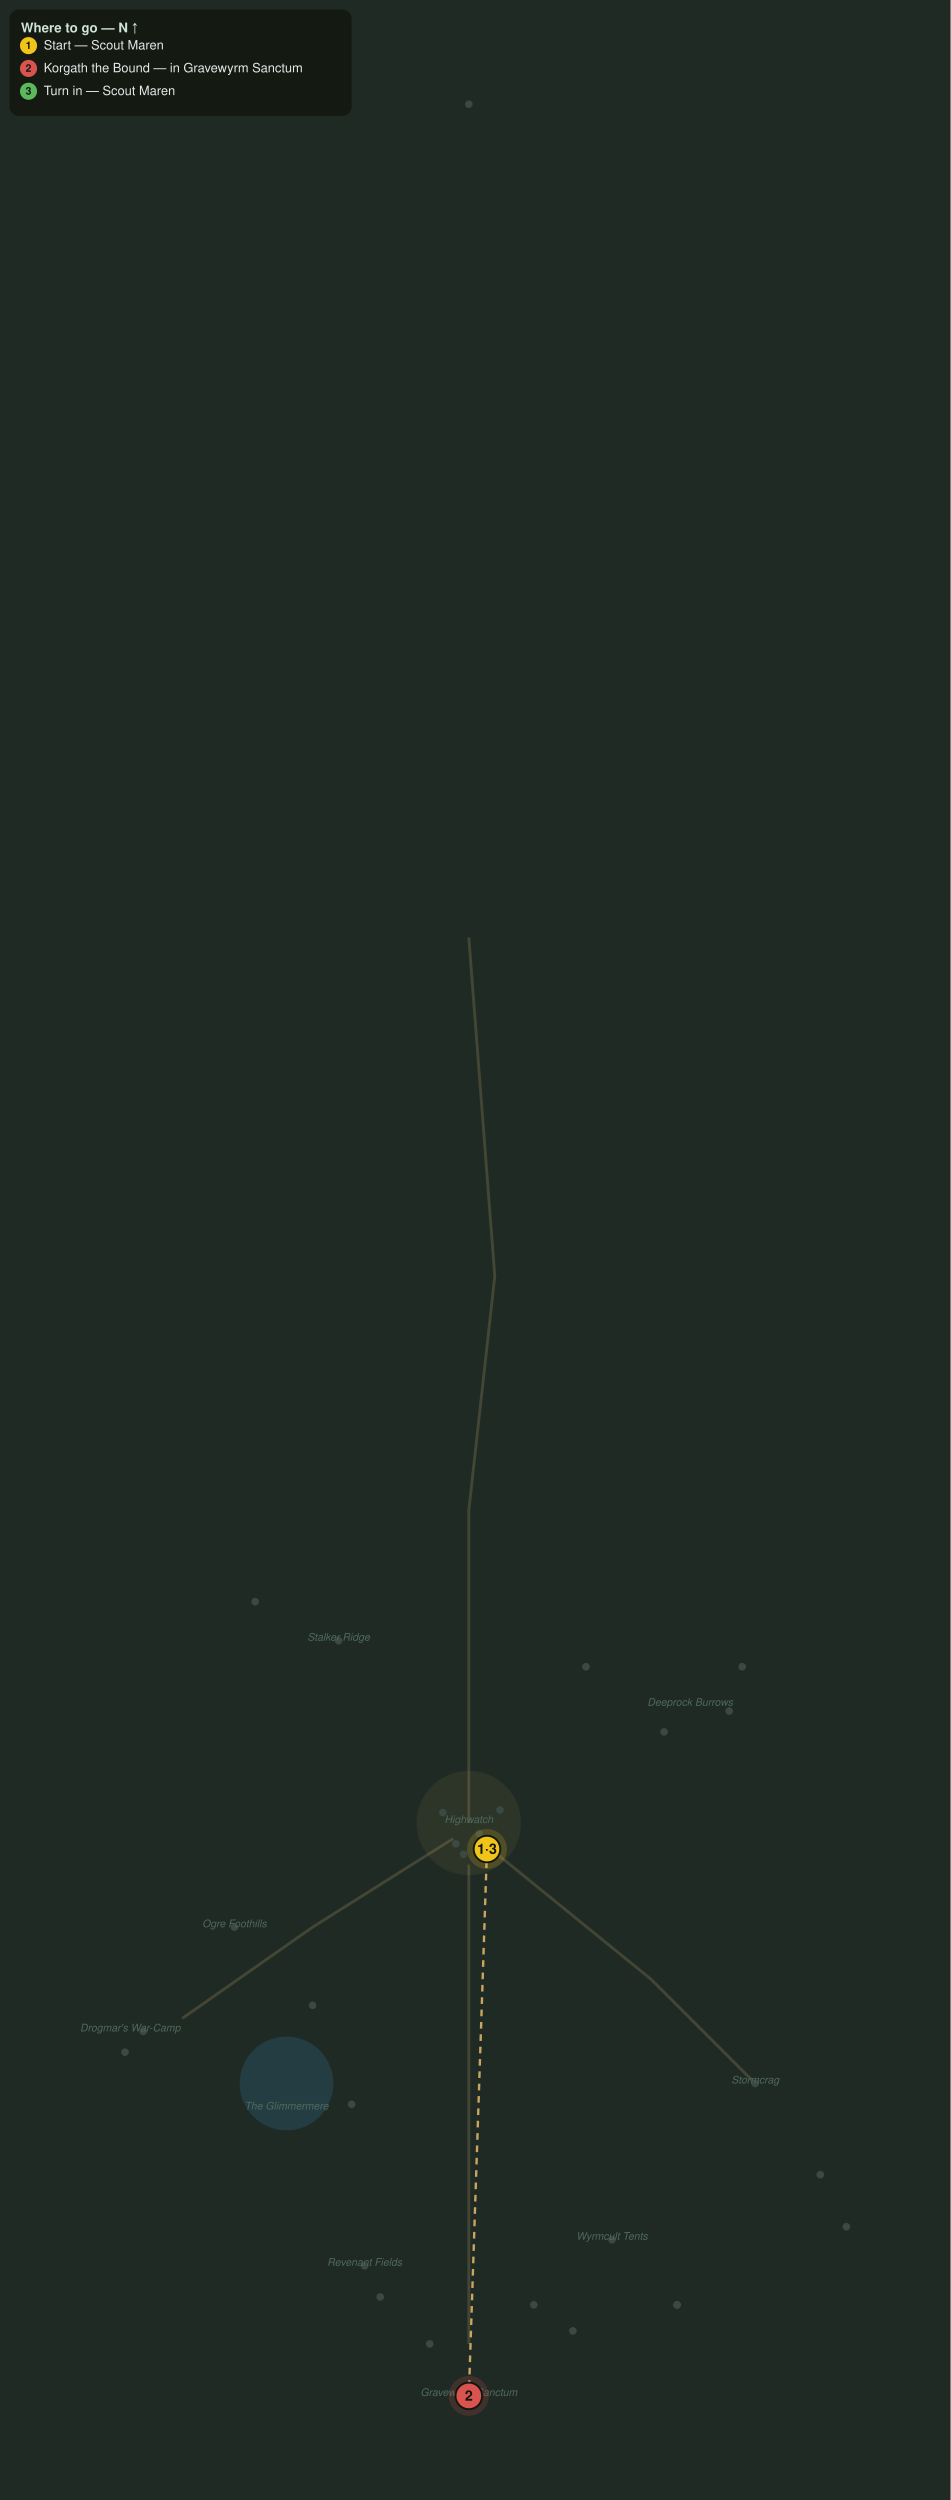
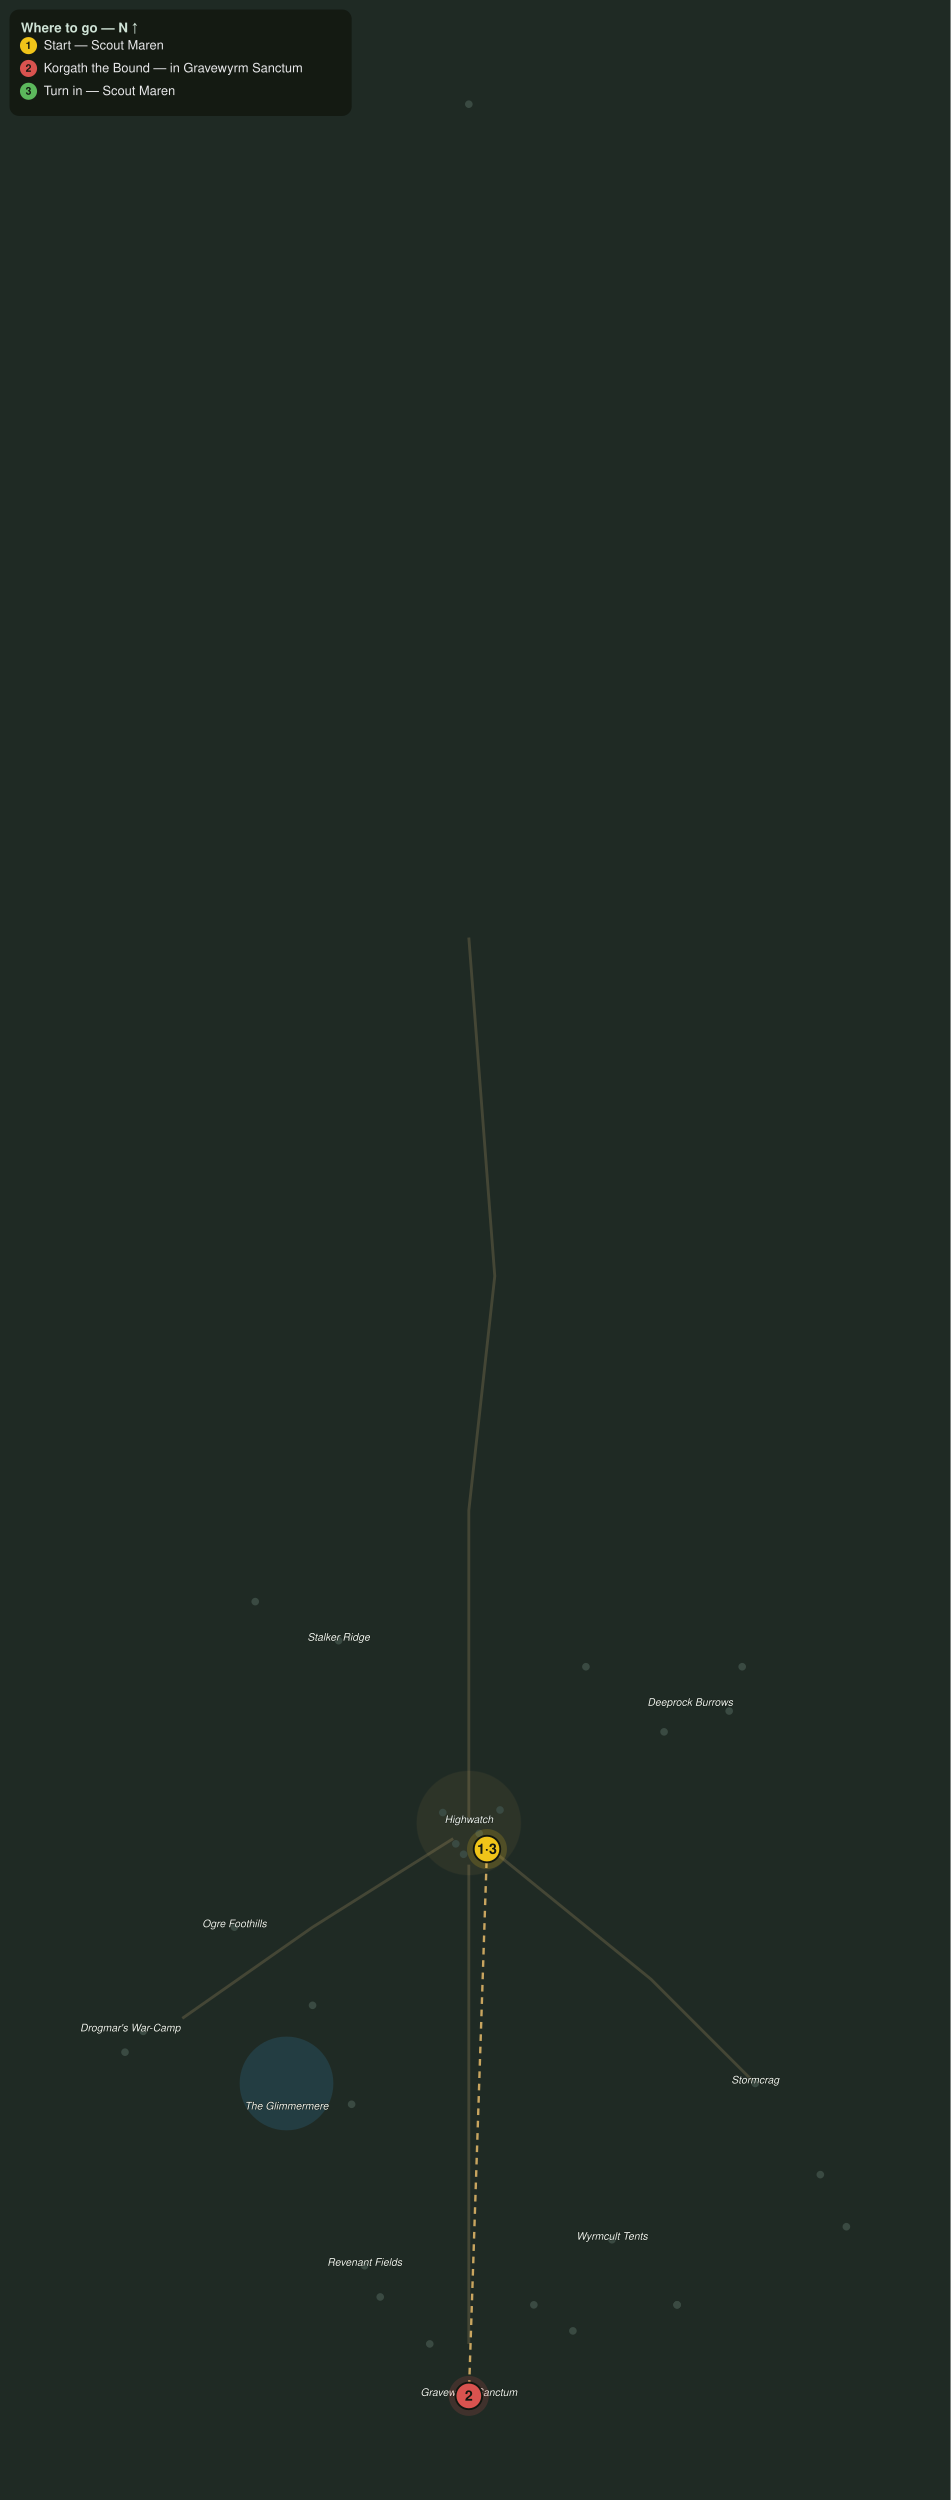
<svg xmlns="http://www.w3.org/2000/svg" viewBox="0 0 1000 2630" font-family="Segoe UI, Helvetica, Arial, sans-serif">
  <rect width="1000" height="2630" fill="#1f2a24" />
  <circle cx="301.4" cy="2191.8" r="49.3" fill="#2f6f8f" opacity="0.28" />
  <path d="M493.2 986.3 L520.5 1342.5 L493.2 1589.0 L493.2 1917.8" fill="none" stroke="#8a7a55" stroke-width="3" opacity="0.35" />
  <path d="M476.7 1934.2 L328.8 2027.4 L191.8 2123.3" fill="none" stroke="#8a7a55" stroke-width="3" opacity="0.35" />
  <path d="M509.6 1939.7 L684.9 2082.2 L794.5 2191.8" fill="none" stroke="#8a7a55" stroke-width="3" opacity="0.35" />
  <path d="M493.2 1961.6 L493.2 2246.6 L493.2 2465.8" fill="none" stroke="#8a7a55" stroke-width="3" opacity="0.35" />
  <circle cx="493.2" cy="1917.8" r="54.8" fill="#caa15a" opacity="0.08" stroke="#caa15a" stroke-width="1" stroke-opacity="0.3" />
  <circle cx="356.2" cy="1726.0" r="4" fill="#3a4a42" />
  <circle cx="616.4" cy="1753.4" r="4" fill="#3a4a42" />
  <circle cx="268.5" cy="1684.9" r="4" fill="#3a4a42" />
  <circle cx="698.6" cy="1821.9" r="4" fill="#3a4a42" />
  <circle cx="780.8" cy="1753.4" r="4" fill="#3a4a42" />
  <circle cx="767.1" cy="1800.0" r="4" fill="#3a4a42" />
  <circle cx="246.6" cy="2027.4" r="4" fill="#3a4a42" />
  <circle cx="328.8" cy="2109.6" r="4" fill="#3a4a42" />
  <circle cx="150.7" cy="2137.0" r="4" fill="#3a4a42" />
  <circle cx="131.5" cy="2158.9" r="4" fill="#3a4a42" />
  <circle cx="369.9" cy="2213.7" r="4" fill="#3a4a42" />
  <circle cx="794.5" cy="2191.8" r="4" fill="#3a4a42" />
  <circle cx="863.0" cy="2287.7" r="4" fill="#3a4a42" />
  <circle cx="890.4" cy="2342.5" r="4" fill="#3a4a42" />
  <circle cx="643.8" cy="2356.2" r="4" fill="#3a4a42" />
  <circle cx="561.6" cy="2424.7" r="4" fill="#3a4a42" />
  <circle cx="602.7" cy="2452.1" r="4" fill="#3a4a42" />
  <circle cx="383.6" cy="2383.6" r="4" fill="#3a4a42" />
  <circle cx="452.1" cy="2465.8" r="4" fill="#3a4a42" />
  <circle cx="400.0" cy="2416.4" r="4" fill="#3a4a42" />
  <circle cx="712.3" cy="2424.7" r="4" fill="#3a4a42" />
  <circle cx="712.3" cy="2424.7" r="4" fill="#3a4a42" />
  <circle cx="504.1" cy="1928.8" r="4" fill="#3a4a42" />
  <circle cx="465.8" cy="1906.8" r="4" fill="#3a4a42" />
  <circle cx="493.2" cy="109.6" r="4" fill="#3a4a42" />
  <circle cx="512.3" cy="1945.2" r="4" fill="#3a4a42" />
  <circle cx="479.5" cy="1939.7" r="4" fill="#3a4a42" />
  <circle cx="487.7" cy="1950.7" r="4" fill="#3a4a42" />
  <circle cx="526.0" cy="1904.1" r="4" fill="#3a4a42" />
-   <text x="493.2" y="1917.8" fill="#4f6a5c" font-size="11" font-style="italic" text-anchor="middle">Highwatch</text>
-   <text x="356.2" y="1726.0" fill="#4f6a5c" font-size="11" font-style="italic" text-anchor="middle">Stalker Ridge</text>
-   <text x="726.0" y="1794.5" fill="#4f6a5c" font-size="11" font-style="italic" text-anchor="middle">Deeprock Burrows</text>
-   <text x="246.6" y="2027.4" fill="#4f6a5c" font-size="11" font-style="italic" text-anchor="middle">Ogre Foothills</text>
-   <text x="137.0" y="2137.0" fill="#4f6a5c" font-size="11" font-style="italic" text-anchor="middle">Drogmar's War-Camp</text>
-   <text x="794.5" y="2191.8" fill="#4f6a5c" font-size="11" font-style="italic" text-anchor="middle">Stormcrag</text>
-   <text x="301.4" y="2219.2" fill="#4f6a5c" font-size="11" font-style="italic" text-anchor="middle">The Glimmermere</text>
-   <text x="643.8" y="2356.2" fill="#4f6a5c" font-size="11" font-style="italic" text-anchor="middle">Wyrmcult Tents</text>
-   <text x="383.6" y="2383.6" fill="#4f6a5c" font-size="11" font-style="italic" text-anchor="middle">Revenant Fields</text>
-   <text x="493.2" y="2520.5" fill="#4f6a5c" font-size="11" font-style="italic" text-anchor="middle">Gravewyrm Sanctum</text>
+   <text x="493.2" y="1917.8" fill="#eef4ee" font-size="11" font-style="italic" text-anchor="middle" stroke="#10160f" stroke-width="0.8" paint-order="stroke">Highwatch</text>
+   <text x="356.2" y="1726.0" fill="#eef4ee" font-size="11" font-style="italic" text-anchor="middle" stroke="#10160f" stroke-width="0.8" paint-order="stroke">Stalker Ridge</text>
+   <text x="726.0" y="1794.5" fill="#eef4ee" font-size="11" font-style="italic" text-anchor="middle" stroke="#10160f" stroke-width="0.8" paint-order="stroke">Deeprock Burrows</text>
+   <text x="246.6" y="2027.4" fill="#eef4ee" font-size="11" font-style="italic" text-anchor="middle" stroke="#10160f" stroke-width="0.8" paint-order="stroke">Ogre Foothills</text>
+   <text x="137.0" y="2137.0" fill="#eef4ee" font-size="11" font-style="italic" text-anchor="middle" stroke="#10160f" stroke-width="0.8" paint-order="stroke">Drogmar's War-Camp</text>
+   <text x="794.5" y="2191.8" fill="#eef4ee" font-size="11" font-style="italic" text-anchor="middle" stroke="#10160f" stroke-width="0.8" paint-order="stroke">Stormcrag</text>
+   <text x="301.4" y="2219.2" fill="#eef4ee" font-size="11" font-style="italic" text-anchor="middle" stroke="#10160f" stroke-width="0.8" paint-order="stroke">The Glimmermere</text>
+   <text x="643.8" y="2356.2" fill="#eef4ee" font-size="11" font-style="italic" text-anchor="middle" stroke="#10160f" stroke-width="0.8" paint-order="stroke">Wyrmcult Tents</text>
+   <text x="383.6" y="2383.6" fill="#eef4ee" font-size="11" font-style="italic" text-anchor="middle" stroke="#10160f" stroke-width="0.8" paint-order="stroke">Revenant Fields</text>
+   <text x="493.2" y="2520.5" fill="#eef4ee" font-size="11" font-style="italic" text-anchor="middle" stroke="#10160f" stroke-width="0.8" paint-order="stroke">Gravewyrm Sanctum</text>
  <path d="M512.3 1945.2 L493.2 2520.5" fill="none" stroke="#e6bb6a" stroke-width="2.5" stroke-dasharray="7 6" opacity="0.85" />
  <g class="qstep" data-keys="giver,turnin" data-steps="1,3">
    <circle cx="512.3" cy="1945.2" r="21" fill="#f0c419" opacity="0.18" />
    <circle cx="512.3" cy="1945.2" r="14" fill="#f0c419" stroke="#11160f" stroke-width="2" />
    <text x="512.3" y="1950.2" fill="#11160f" font-size="15" font-weight="bold" text-anchor="middle">1·3</text>
  </g>
  <g class="qstep" data-keys="korgath_the_bound" data-steps="2">
    <circle cx="493.2" cy="2520.5" r="21" fill="#d9534f" opacity="0.18" />
    <circle cx="493.2" cy="2520.5" r="14" fill="#d9534f" stroke="#11160f" stroke-width="2" />
    <text x="493.2" y="2525.5" fill="#11160f" font-size="15" font-weight="bold" text-anchor="middle">2</text>
  </g>
  <rect x="10" y="10" width="360" height="112" rx="10" fill="#11160f" opacity="0.82" />
  <text x="22" y="34" fill="#cfe3d6" font-size="14" font-weight="bold">Where to go — N ↑</text>
  <circle cx="30" cy="48" r="9" fill="#f0c419" />
  <text x="30" y="51.5" fill="#11160f" font-size="11" font-weight="bold" text-anchor="middle">1</text>
  <text x="46" y="52" fill="#e8e8ea" font-size="13.5">Start — Scout Maren</text>
  <circle cx="30" cy="72" r="9" fill="#d9534f" />
  <text x="30" y="75.5" fill="#11160f" font-size="11" font-weight="bold" text-anchor="middle">2</text>
  <text x="46" y="76" fill="#e8e8ea" font-size="13.5">Korgath the Bound — in Gravewyrm Sanctum</text>
  <circle cx="30" cy="96" r="9" fill="#5cb85c" />
  <text x="30" y="99.5" fill="#11160f" font-size="11" font-weight="bold" text-anchor="middle">3</text>
  <text x="46" y="100" fill="#e8e8ea" font-size="13.5">Turn in — Scout Maren</text>
</svg>
